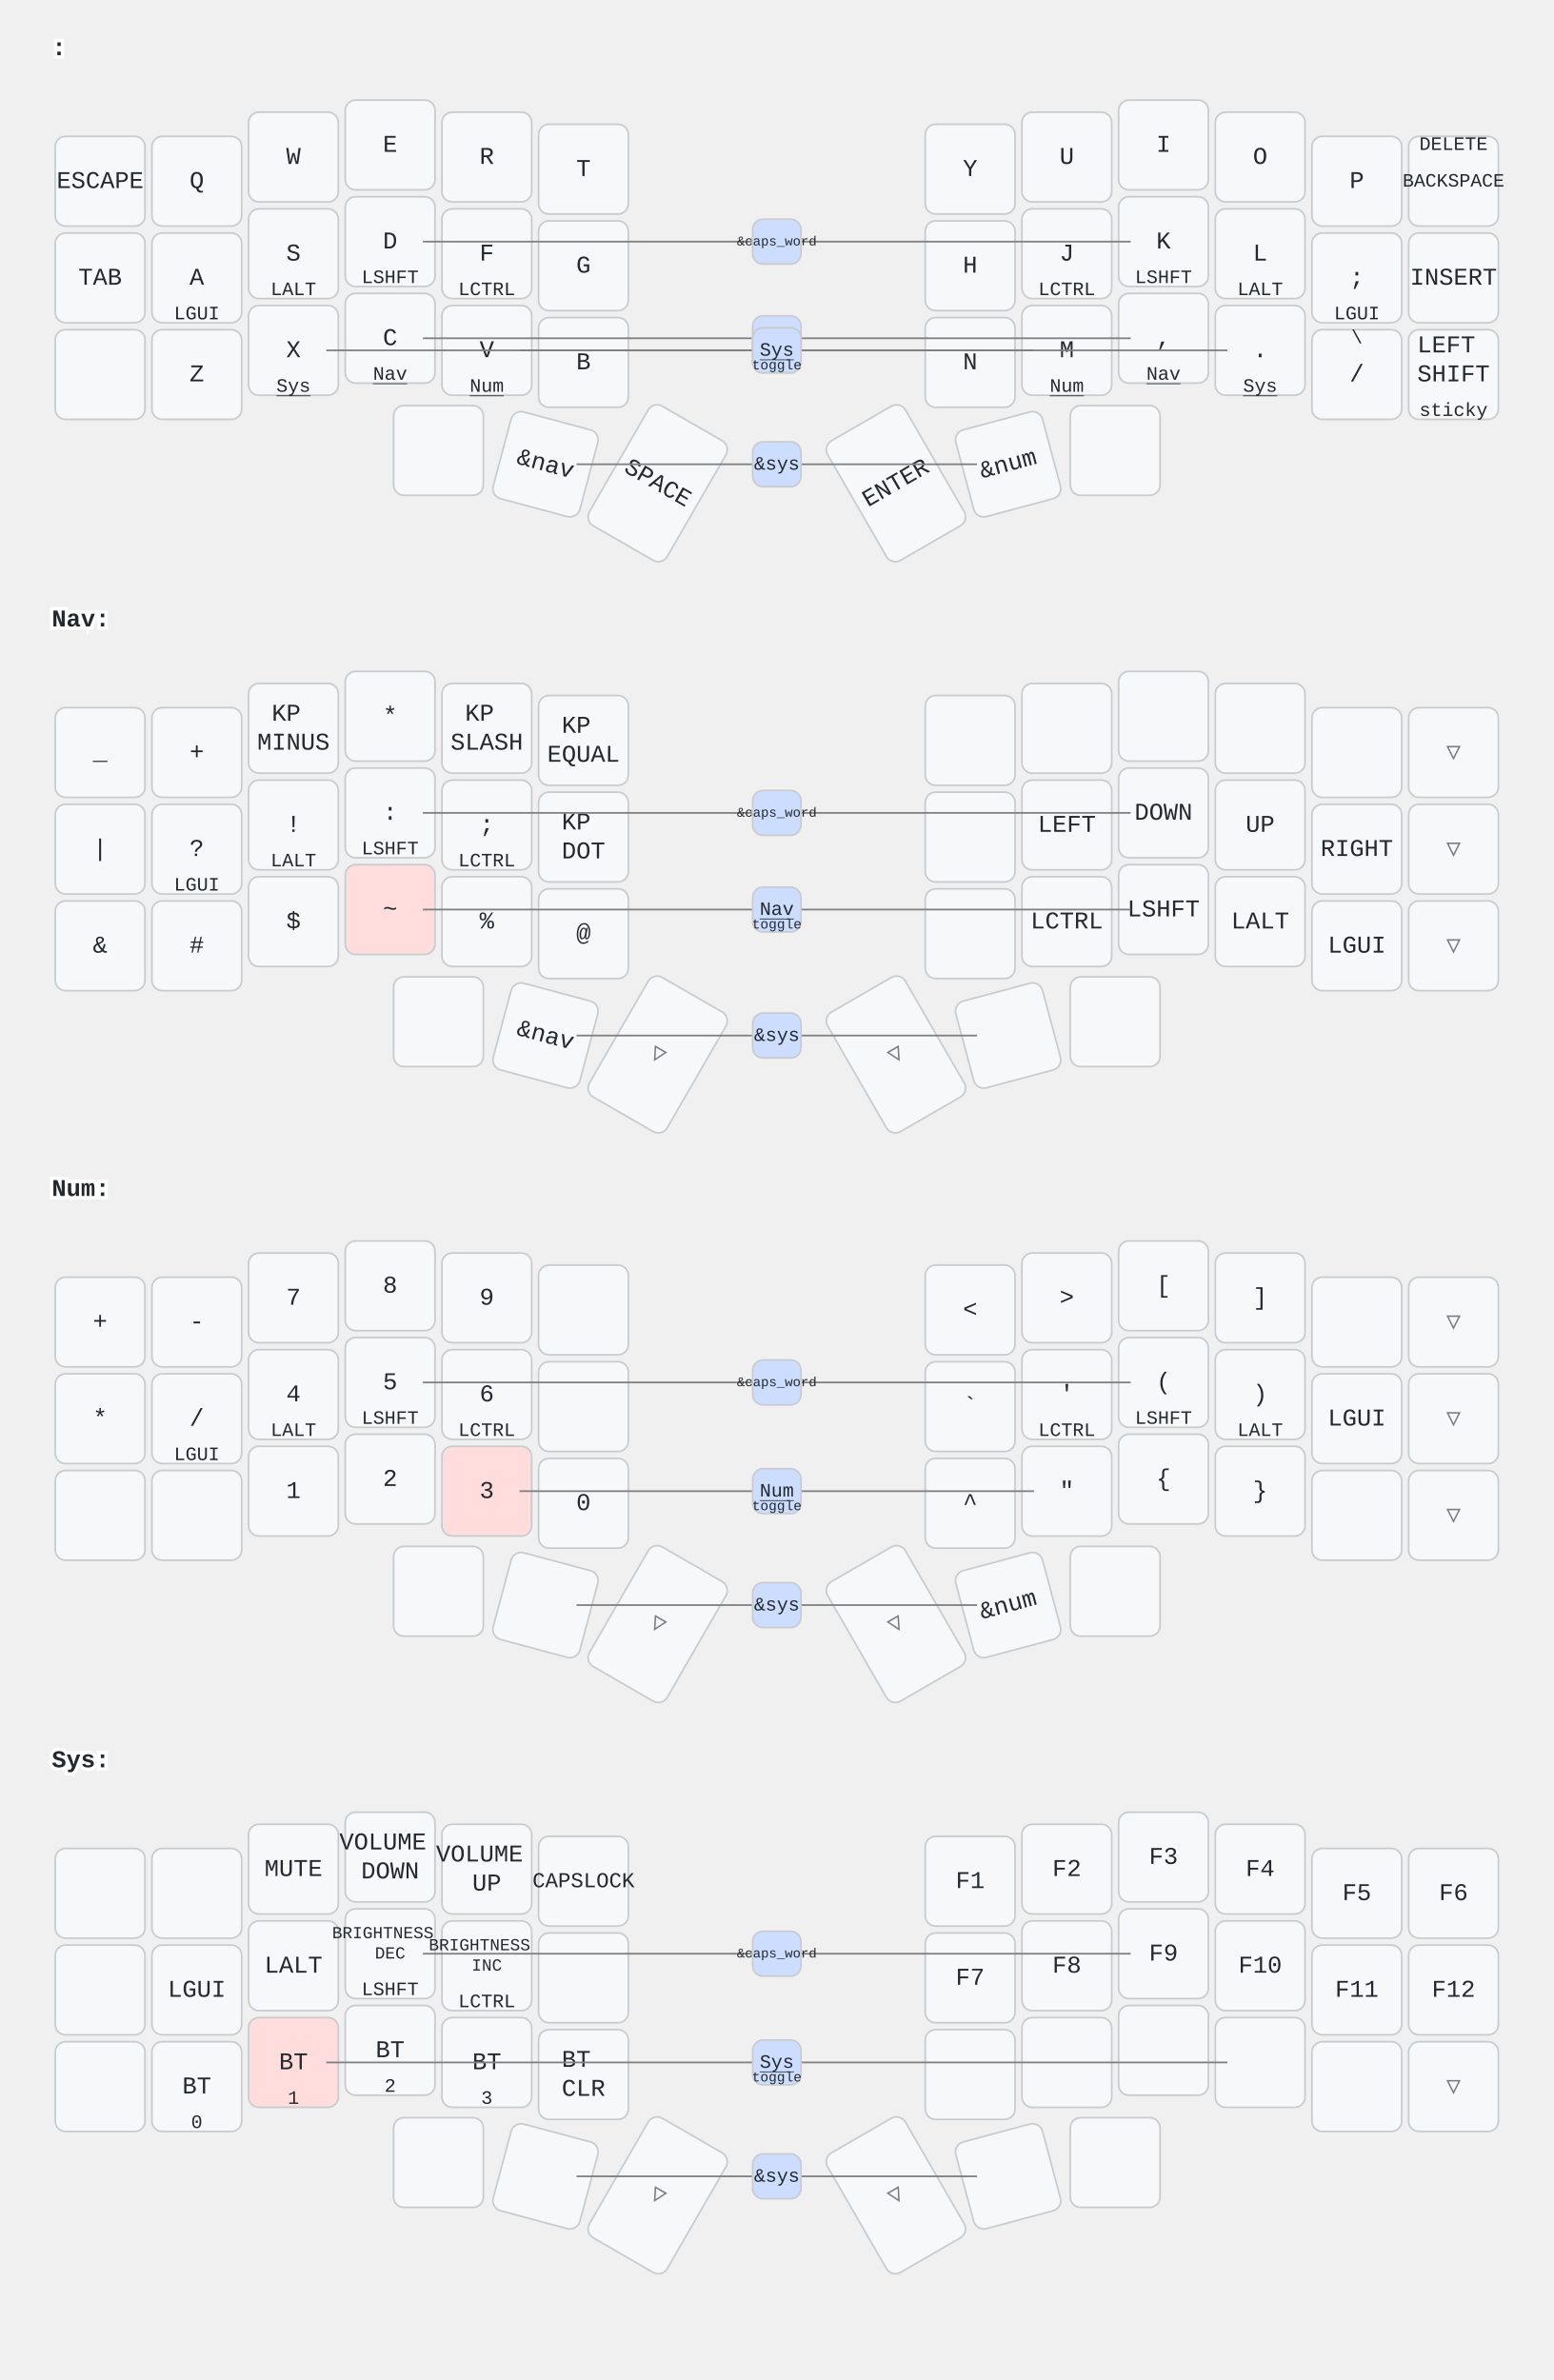
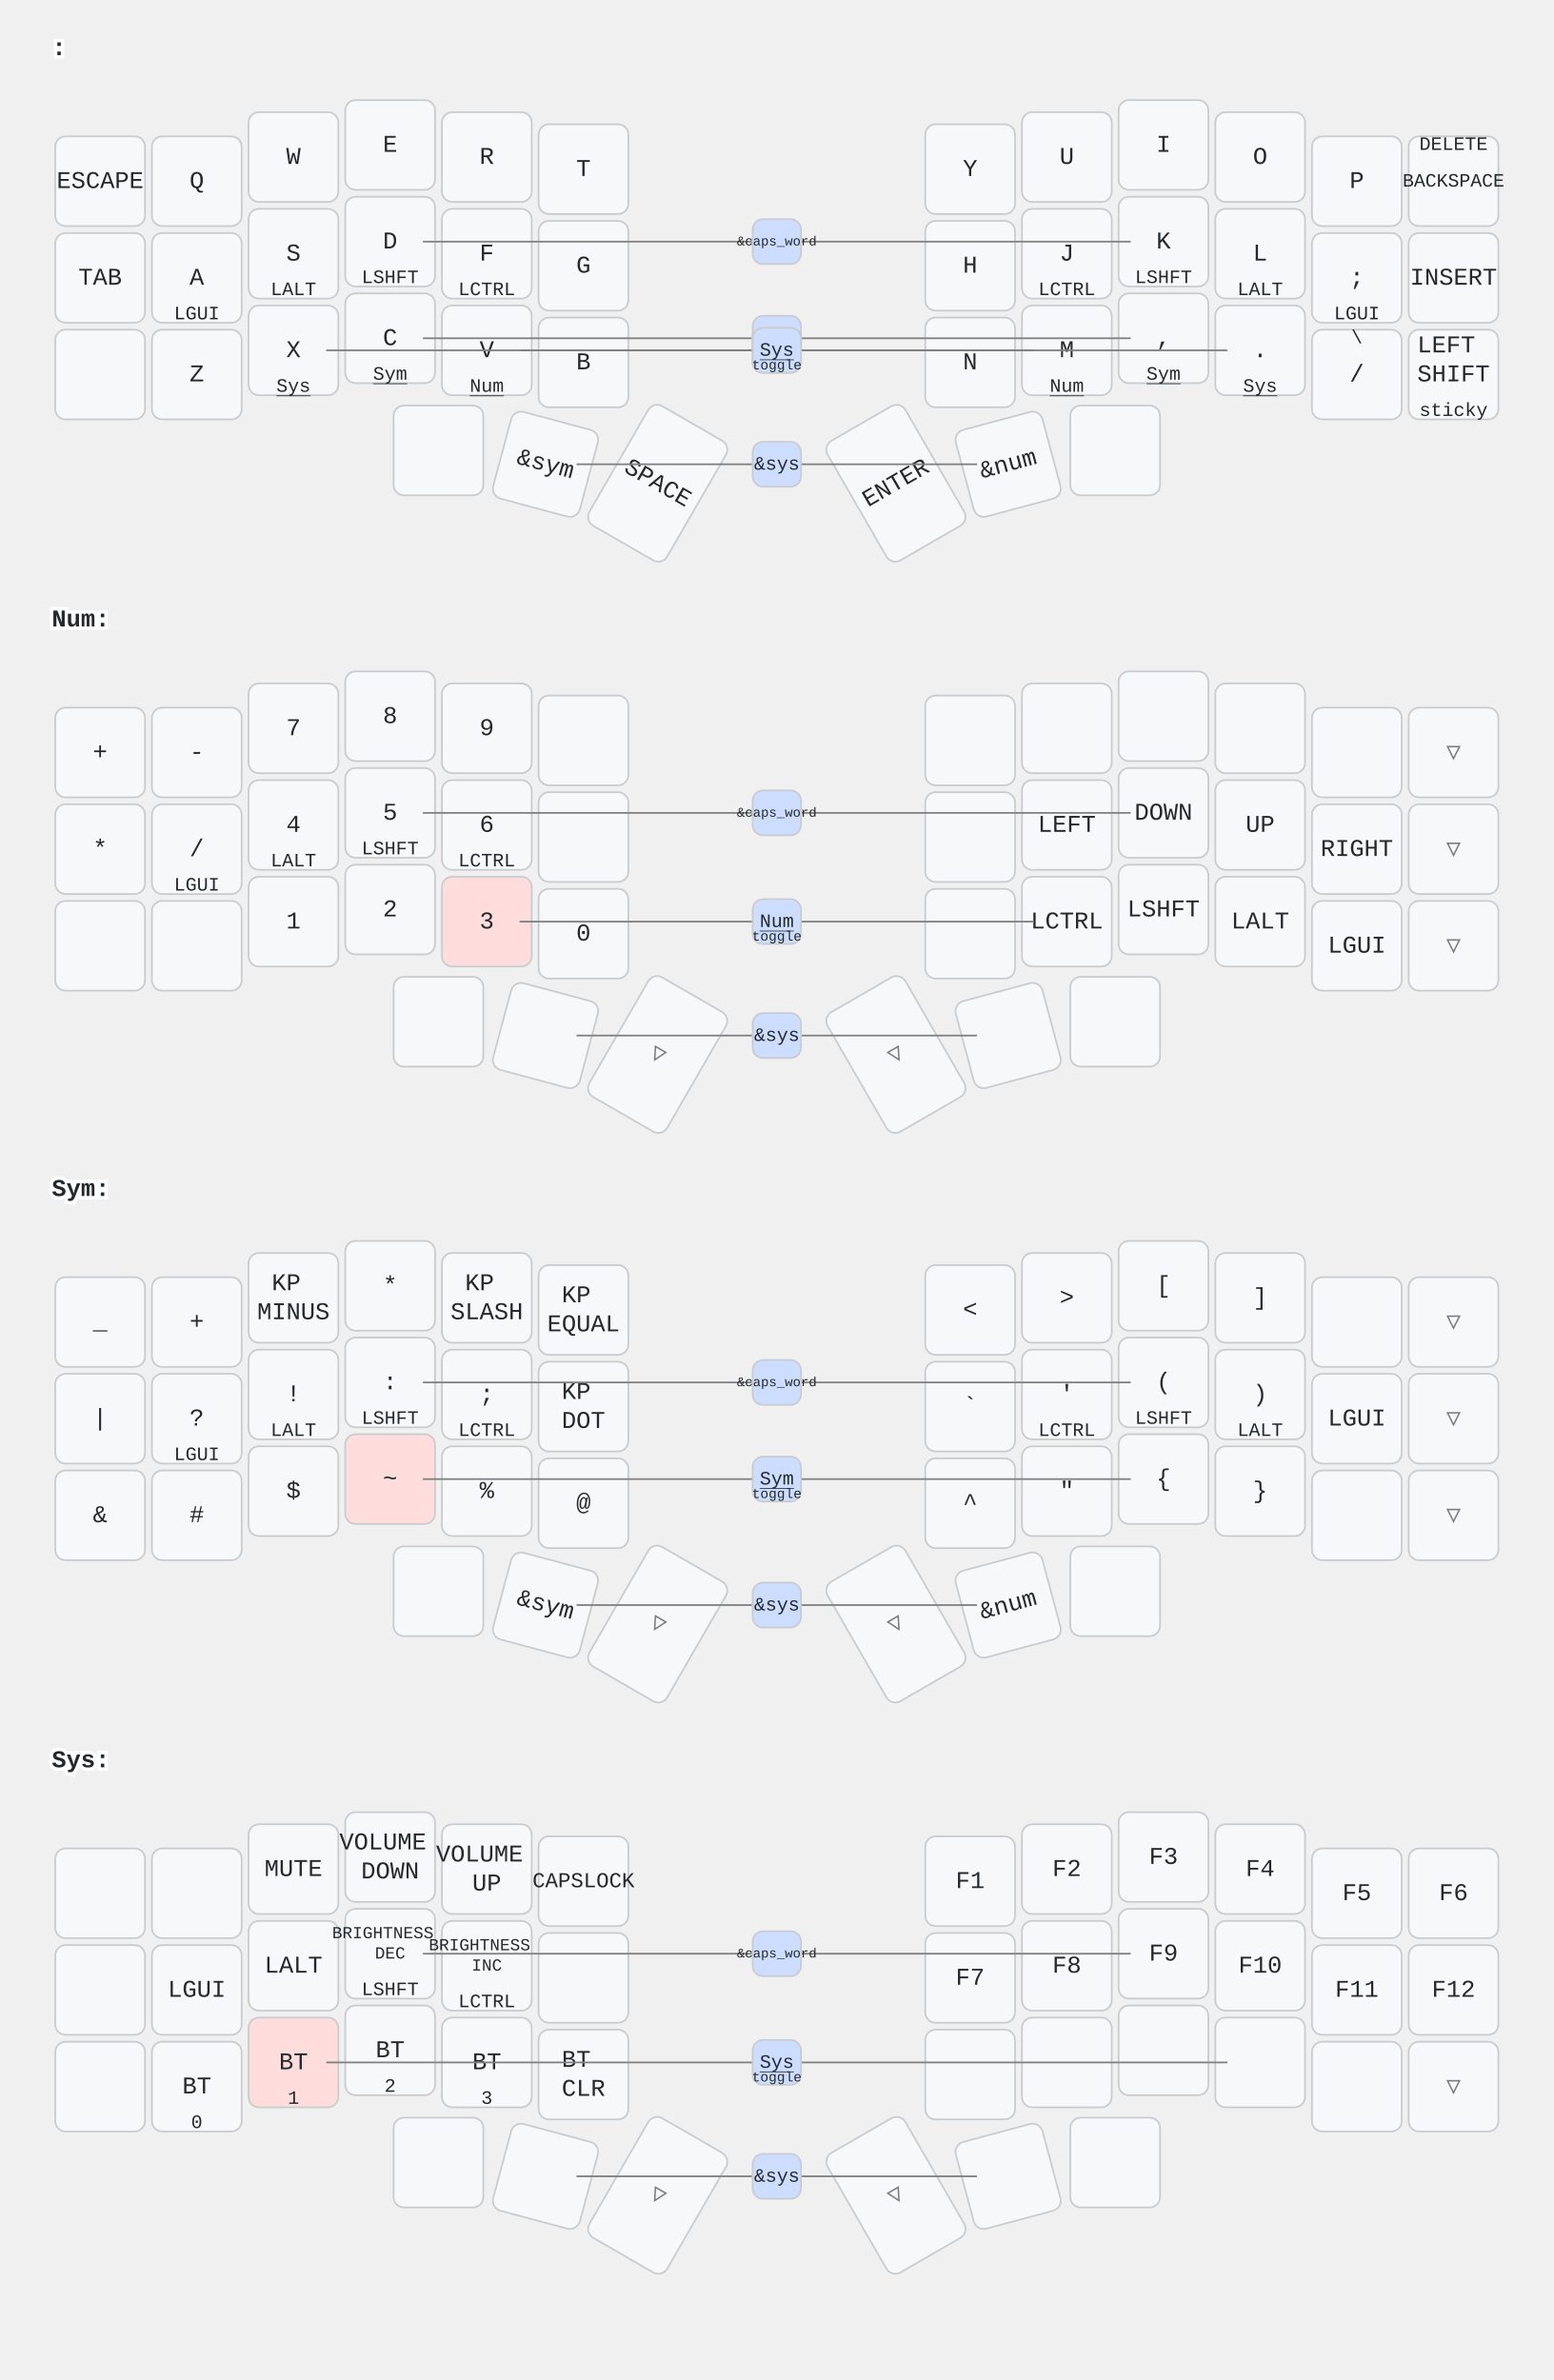
<svg xmlns="http://www.w3.org/2000/svg" width="900" height="1379" viewBox="0 0 900 1379" class="keymap">
  <style>/* inherit to force styles through use tags */
svg path {
    fill: inherit;
}

/* font and background color specifications */
svg.keymap {
    font-family: SFMono-Regular,Consolas,Liberation Mono,Menlo,monospace;
    font-size: 14px;
    font-kerning: normal;
    text-rendering: optimizeLegibility;
    fill: #24292e;
}

/* default key styling */
rect.key {
    fill: #f6f8fa;
}

rect.key, rect.combo {
    stroke: #c9cccf;
    stroke-width: 1;
}

/* default key side styling, only used is draw_key_sides is set */
rect.side {
    filter: brightness(90%);
}

/* color accent for combo boxes */
rect.combo, rect.combo-separate {
    fill: #cdf;
}

/* color accent for held keys */
rect.held, rect.combo.held {
    fill: #fdd;
}

/* color accent for ghost (optional) keys */
rect.ghost, rect.combo.ghost {
    stroke-dasharray: 4, 4;
    stroke-width: 2;
}

text {
    text-anchor: middle;
    dominant-baseline: middle;
}

/* styling for layer labels */
text.label {
    font-weight: bold;
    text-anchor: start;
    stroke: white;
    stroke-width: 4;
    paint-order: stroke;
}

/* styling for optional footer */
text.footer {
    text-anchor: end;
    dominant-baseline: auto;
    stroke: white;
    stroke-width: 4;
    paint-order: stroke;
}

/* styling for combo tap, and key hold/shifted label text */
text.combo, text.hold, text.shifted {
    font-size: 11px;
}

text.hold {
    text-anchor: middle;
    dominant-baseline: auto;
}

text.shifted {
    text-anchor: middle;
    dominant-baseline: hanging;
}

text.layer-activator {
    text-decoration: underline;
}

/* styling for hold/shifted label text in combo box */
text.combo.hold, text.combo.shifted {
    font-size: 8px;
}

/* lighter symbol for transparent keys */
text.trans {
    fill: #7b7e81;
}

/* styling for combo dendrons */
path.combo {
    stroke-width: 1;
    stroke: gray;
    fill: none;
}

/* Start Tabler Icons Cleanup */
/* cannot use height/width with glyphs */
.icon-tabler &gt; path {
    fill: inherit;
    stroke: inherit;
    stroke-width: 2;
}
/* hide tabler's default box */
.icon-tabler &gt; path[stroke="none"][fill="none"] {
    visibility: hidden;
}
/* End Tabler Icons Cleanup */
</style>
  <g transform="translate(30, 0)" class="layer- ">
    <text x="0" y="28" class="label" id="x_x"> :</text>
    <g transform="translate(0, 56)">
      <g transform="translate(28, 49)" class="key keypos-0">
        <rect rx="6" ry="6" x="-26" y="-26" width="52" height="52" class="key" />
        <text x="0" y="0" class="key tap">ESCAPE</text>
      </g>
      <g transform="translate(84, 49)" class="key keypos-1">
        <rect rx="6" ry="6" x="-26" y="-26" width="52" height="52" class="key" />
        <text x="0" y="0" class="key tap">Q</text>
      </g>
      <g transform="translate(140, 35)" class="key keypos-2">
        <rect rx="6" ry="6" x="-26" y="-26" width="52" height="52" class="key" />
        <text x="0" y="0" class="key tap">W</text>
      </g>
      <g transform="translate(196, 28)" class="key keypos-3">
        <rect rx="6" ry="6" x="-26" y="-26" width="52" height="52" class="key" />
        <text x="0" y="0" class="key tap">E</text>
      </g>
      <g transform="translate(252, 35)" class="key keypos-4">
        <rect rx="6" ry="6" x="-26" y="-26" width="52" height="52" class="key" />
        <text x="0" y="0" class="key tap">R</text>
      </g>
      <g transform="translate(308, 42)" class="key keypos-5">
        <rect rx="6" ry="6" x="-26" y="-26" width="52" height="52" class="key" />
        <text x="0" y="0" class="key tap">T</text>
      </g>
      <g transform="translate(532, 42)" class="key keypos-6">
        <rect rx="6" ry="6" x="-26" y="-26" width="52" height="52" class="key" />
        <text x="0" y="0" class="key tap">Y</text>
      </g>
      <g transform="translate(588, 35)" class="key keypos-7">
        <rect rx="6" ry="6" x="-26" y="-26" width="52" height="52" class="key" />
        <text x="0" y="0" class="key tap">U</text>
      </g>
      <g transform="translate(644, 28)" class="key keypos-8">
        <rect rx="6" ry="6" x="-26" y="-26" width="52" height="52" class="key" />
        <text x="0" y="0" class="key tap">I</text>
      </g>
      <g transform="translate(700, 35)" class="key keypos-9">
        <rect rx="6" ry="6" x="-26" y="-26" width="52" height="52" class="key" />
        <text x="0" y="0" class="key tap">O</text>
      </g>
      <g transform="translate(756, 49)" class="key keypos-10">
        <rect rx="6" ry="6" x="-26" y="-26" width="52" height="52" class="key" />
        <text x="0" y="0" class="key tap">P</text>
      </g>
      <g transform="translate(812, 49)" class="key keypos-11">
        <rect rx="6" ry="6" x="-26" y="-26" width="52" height="52" class="key" />
        <text x="0" y="0" class="key tap">
          <tspan style="font-size: 78%">BACKSPACE</tspan>
        </text>
        <text x="0" y="-24" class="key shifted">DELETE</text>
      </g>
      <g transform="translate(28, 105)" class="key keypos-12">
        <rect rx="6" ry="6" x="-26" y="-26" width="52" height="52" class="key" />
        <text x="0" y="0" class="key tap">TAB</text>
      </g>
      <g transform="translate(84, 105)" class="key keypos-13">
        <rect rx="6" ry="6" x="-26" y="-26" width="52" height="52" class="key" />
        <text x="0" y="0" class="key tap">A</text>
        <text x="0" y="24" class="key hold">LGUI</text>
      </g>
      <g transform="translate(140, 91)" class="key keypos-14">
        <rect rx="6" ry="6" x="-26" y="-26" width="52" height="52" class="key" />
        <text x="0" y="0" class="key tap">S</text>
        <text x="0" y="24" class="key hold">LALT</text>
      </g>
      <g transform="translate(196, 84)" class="key keypos-15">
        <rect rx="6" ry="6" x="-26" y="-26" width="52" height="52" class="key" />
        <text x="0" y="0" class="key tap">D</text>
        <text x="0" y="24" class="key hold">LSHFT</text>
      </g>
      <g transform="translate(252, 91)" class="key keypos-16">
        <rect rx="6" ry="6" x="-26" y="-26" width="52" height="52" class="key" />
        <text x="0" y="0" class="key tap">F</text>
        <text x="0" y="24" class="key hold">LCTRL</text>
      </g>
      <g transform="translate(308, 98)" class="key keypos-17">
        <rect rx="6" ry="6" x="-26" y="-26" width="52" height="52" class="key" />
        <text x="0" y="0" class="key tap">G</text>
      </g>
      <g transform="translate(532, 98)" class="key keypos-18">
        <rect rx="6" ry="6" x="-26" y="-26" width="52" height="52" class="key" />
        <text x="0" y="0" class="key tap">H</text>
      </g>
      <g transform="translate(588, 91)" class="key keypos-19">
        <rect rx="6" ry="6" x="-26" y="-26" width="52" height="52" class="key" />
        <text x="0" y="0" class="key tap">J</text>
        <text x="0" y="24" class="key hold">LCTRL</text>
      </g>
      <g transform="translate(644, 84)" class="key keypos-20">
        <rect rx="6" ry="6" x="-26" y="-26" width="52" height="52" class="key" />
        <text x="0" y="0" class="key tap">K</text>
        <text x="0" y="24" class="key hold">LSHFT</text>
      </g>
      <g transform="translate(700, 91)" class="key keypos-21">
        <rect rx="6" ry="6" x="-26" y="-26" width="52" height="52" class="key" />
        <text x="0" y="0" class="key tap">L</text>
        <text x="0" y="24" class="key hold">LALT</text>
      </g>
      <g transform="translate(756, 105)" class="key keypos-22">
        <rect rx="6" ry="6" x="-26" y="-26" width="52" height="52" class="key" />
        <text x="0" y="0" class="key tap">;</text>
        <text x="0" y="24" class="key hold">LGUI</text>
      </g>
      <g transform="translate(812, 105)" class="key keypos-23">
        <rect rx="6" ry="6" x="-26" y="-26" width="52" height="52" class="key" />
        <text x="0" y="0" class="key tap">INSERT</text>
      </g>
      <g transform="translate(28, 161)" class="key keypos-24">
        <rect rx="6" ry="6" x="-26" y="-26" width="52" height="52" class="key" />
      </g>
      <g transform="translate(84, 161)" class="key keypos-25">
        <rect rx="6" ry="6" x="-26" y="-26" width="52" height="52" class="key" />
        <text x="0" y="0" class="key tap">Z</text>
      </g>
      <g transform="translate(140, 147)" class="key keypos-26">
        <rect rx="6" ry="6" x="-26" y="-26" width="52" height="52" class="key" />
        <text x="0" y="0" class="key tap">X</text>
        <a href="#Sys">
          <text x="0" y="24" class="key hold layer-activator">Sys</text>
        </a>
      </g>
      <g transform="translate(196, 140)" class="key keypos-27">
        <rect rx="6" ry="6" x="-26" y="-26" width="52" height="52" class="key" />
        <text x="0" y="0" class="key tap">C</text>
-         <a href="#Nav">
-           <text x="0" y="24" class="key hold layer-activator">Nav</text>
+         <a href="#Sym">
+           <text x="0" y="24" class="key hold layer-activator">Sym</text>
        </a>
      </g>
      <g transform="translate(252, 147)" class="key keypos-28">
        <rect rx="6" ry="6" x="-26" y="-26" width="52" height="52" class="key" />
        <text x="0" y="0" class="key tap">V</text>
        <a href="#Num">
          <text x="0" y="24" class="key hold layer-activator">Num</text>
        </a>
      </g>
      <g transform="translate(308, 154)" class="key keypos-29">
        <rect rx="6" ry="6" x="-26" y="-26" width="52" height="52" class="key" />
        <text x="0" y="0" class="key tap">B</text>
      </g>
      <g transform="translate(532, 154)" class="key keypos-30">
        <rect rx="6" ry="6" x="-26" y="-26" width="52" height="52" class="key" />
        <text x="0" y="0" class="key tap">N</text>
      </g>
      <g transform="translate(588, 147)" class="key keypos-31">
        <rect rx="6" ry="6" x="-26" y="-26" width="52" height="52" class="key" />
        <text x="0" y="0" class="key tap">M</text>
        <a href="#Num">
          <text x="0" y="24" class="key hold layer-activator">Num</text>
        </a>
      </g>
      <g transform="translate(644, 140)" class="key keypos-32">
        <rect rx="6" ry="6" x="-26" y="-26" width="52" height="52" class="key" />
        <text x="0" y="0" class="key tap">,</text>
-         <a href="#Nav">
-           <text x="0" y="24" class="key hold layer-activator">Nav</text>
+         <a href="#Sym">
+           <text x="0" y="24" class="key hold layer-activator">Sym</text>
        </a>
      </g>
      <g transform="translate(700, 147)" class="key keypos-33">
        <rect rx="6" ry="6" x="-26" y="-26" width="52" height="52" class="key" />
        <text x="0" y="0" class="key tap">.</text>
        <a href="#Sys">
          <text x="0" y="24" class="key hold layer-activator">Sys</text>
        </a>
      </g>
      <g transform="translate(756, 161)" class="key keypos-34">
        <rect rx="6" ry="6" x="-26" y="-26" width="52" height="52" class="key" />
        <text x="0" y="0" class="key tap">/</text>
        <text x="0" y="-24" class="key shifted">\</text>
      </g>
      <g transform="translate(812, 161)" class="key keypos-35">
        <rect rx="6" ry="6" x="-26" y="-26" width="52" height="52" class="key" />
        <text x="0" y="0" class="key tap">
          <tspan x="0" dy="-1.2em">LEFT</tspan>
          <tspan x="0" dy="1.2em">SHIFT</tspan>
        </text>
        <text x="0" y="24" class="key hold">sticky</text>
      </g>
      <g transform="translate(224, 205)" class="key keypos-36">
        <rect rx="6" ry="6" x="-26" y="-26" width="52" height="52" class="key" />
      </g>
      <g transform="translate(286, 213) rotate(15.0)" class="key keypos-37">
        <rect rx="6" ry="6" x="-26" y="-26" width="52" height="52" class="key" />
-         <text x="0" y="0" class="key tap">&amp;nav</text>
+         <text x="0" y="0" class="key tap">&amp;sym</text>
      </g>
      <g transform="translate(351, 224) rotate(30.0)" class="key keypos-38">
        <rect rx="6" ry="6" x="-26" y="-40" width="52" height="80" class="key" />
        <text x="0" y="0" class="key tap">SPACE</text>
      </g>
      <g transform="translate(489, 224) rotate(-30.0)" class="key keypos-39">
        <rect rx="6" ry="6" x="-26" y="-40" width="52" height="80" class="key" />
        <text x="0" y="0" class="key tap">ENTER</text>
      </g>
      <g transform="translate(554, 213) rotate(-15.0)" class="key keypos-40">
        <rect rx="6" ry="6" x="-26" y="-26" width="52" height="52" class="key" />
        <text x="0" y="0" class="key tap">&amp;num</text>
      </g>
      <g transform="translate(616, 205)" class="key keypos-41">
        <rect rx="6" ry="6" x="-26" y="-26" width="52" height="52" class="key" />
      </g>
      <g class="combo combopos-0">
        <path d="M420,213 l-116,0" class="combo" />
        <path d="M420,213 l116,0" class="combo" />
        <rect rx="6" ry="6" x="406" y="200" width="28" height="26" class="combo" />
        <text x="420" y="213" class="combo tap">&amp;sys</text>
      </g>
      <g class="combo combopos-1">
        <path d="M420,84 l-205,0" class="combo" />
        <path d="M420,84 l205,0" class="combo" />
        <rect rx="6" ry="6" x="406" y="71" width="28" height="26" class="combo" />
        <text x="420" y="84" class="combo tap">
          <tspan style="font-size: 70%">&amp;caps_word</tspan>
        </text>
      </g>
      <g class="combo combopos-2">
        <path d="M420,140 l-205,0" class="combo" />
        <path d="M420,140 l205,0" class="combo" />
        <rect rx="6" ry="6" x="406" y="127" width="28" height="26" class="combo" />
-         <a href="#Nav">
-           <text x="420" y="140" class="combo tap layer-activator">Nav</text>
+         <a href="#Sym">
+           <text x="420" y="140" class="combo tap layer-activator">Sym</text>
        </a>
        <text x="420" y="151" class="combo hold">toggle</text>
      </g>
      <g class="combo combopos-3">
        <path d="M420,147 l-149,0" class="combo" />
        <path d="M420,147 l149,0" class="combo" />
        <rect rx="6" ry="6" x="406" y="134" width="28" height="26" class="combo" />
        <a href="#Num">
          <text x="420" y="147" class="combo tap layer-activator">Num</text>
        </a>
        <text x="420" y="158" class="combo hold">toggle</text>
      </g>
      <g class="combo combopos-4">
        <path d="M420,147 l-261,0" class="combo" />
        <path d="M420,147 l261,0" class="combo" />
        <rect rx="6" ry="6" x="406" y="134" width="28" height="26" class="combo" />
        <a href="#Sys">
          <text x="420" y="147" class="combo tap layer-activator">Sys</text>
        </a>
        <text x="420" y="158" class="combo hold">toggle</text>
      </g>
    </g>
  </g>
-   <g transform="translate(30, 331)" class="layer-Nav">
-     <text x="0" y="28" class="label" id="Nav">Nav:</text>
+   <g transform="translate(30, 331)" class="layer-Num">
+     <text x="0" y="28" class="label" id="Num">Num:</text>
    <g transform="translate(0, 56)">
      <g transform="translate(28, 49)" class="key keypos-0">
        <rect rx="6" ry="6" x="-26" y="-26" width="52" height="52" class="key" />
-         <text x="0" y="0" class="key tap">_</text>
+         <text x="0" y="0" class="key tap">+</text>
      </g>
      <g transform="translate(84, 49)" class="key keypos-1">
        <rect rx="6" ry="6" x="-26" y="-26" width="52" height="52" class="key" />
-         <text x="0" y="0" class="key tap">+</text>
+         <text x="0" y="0" class="key tap">-</text>
      </g>
      <g transform="translate(140, 35)" class="key keypos-2">
        <rect rx="6" ry="6" x="-26" y="-26" width="52" height="52" class="key" />
-         <text x="0" y="0" class="key tap">
-           <tspan x="0" dy="-0.6em">KP</tspan>
-           <tspan x="0" dy="1.2em">MINUS</tspan>
-         </text>
+         <text x="0" y="0" class="key tap">7</text>
      </g>
      <g transform="translate(196, 28)" class="key keypos-3">
        <rect rx="6" ry="6" x="-26" y="-26" width="52" height="52" class="key" />
-         <text x="0" y="0" class="key tap">*</text>
+         <text x="0" y="0" class="key tap">8</text>
      </g>
      <g transform="translate(252, 35)" class="key keypos-4">
        <rect rx="6" ry="6" x="-26" y="-26" width="52" height="52" class="key" />
-         <text x="0" y="0" class="key tap">
-           <tspan x="0" dy="-0.6em">KP</tspan>
-           <tspan x="0" dy="1.2em">SLASH</tspan>
-         </text>
+         <text x="0" y="0" class="key tap">9</text>
      </g>
      <g transform="translate(308, 42)" class="key keypos-5">
        <rect rx="6" ry="6" x="-26" y="-26" width="52" height="52" class="key" />
-         <text x="0" y="0" class="key tap">
-           <tspan x="0" dy="-0.6em">KP</tspan>
-           <tspan x="0" dy="1.2em">EQUAL</tspan>
-         </text>
      </g>
      <g transform="translate(532, 42)" class="key keypos-6">
        <rect rx="6" ry="6" x="-26" y="-26" width="52" height="52" class="key" />
      </g>
      <g transform="translate(588, 35)" class="key keypos-7">
        <rect rx="6" ry="6" x="-26" y="-26" width="52" height="52" class="key" />
      </g>
      <g transform="translate(644, 28)" class="key keypos-8">
        <rect rx="6" ry="6" x="-26" y="-26" width="52" height="52" class="key" />
      </g>
      <g transform="translate(700, 35)" class="key keypos-9">
        <rect rx="6" ry="6" x="-26" y="-26" width="52" height="52" class="key" />
      </g>
      <g transform="translate(756, 49)" class="key keypos-10">
        <rect rx="6" ry="6" x="-26" y="-26" width="52" height="52" class="key" />
      </g>
      <g transform="translate(812, 49)" class="key trans keypos-11">
        <rect rx="6" ry="6" x="-26" y="-26" width="52" height="52" class="key trans" />
        <text x="0" y="0" class="key trans tap">▽</text>
      </g>
      <g transform="translate(28, 105)" class="key keypos-12">
        <rect rx="6" ry="6" x="-26" y="-26" width="52" height="52" class="key" />
-         <text x="0" y="0" class="key tap">|</text>
+         <text x="0" y="0" class="key tap">*</text>
      </g>
      <g transform="translate(84, 105)" class="key keypos-13">
        <rect rx="6" ry="6" x="-26" y="-26" width="52" height="52" class="key" />
-         <text x="0" y="0" class="key tap">?</text>
+         <text x="0" y="0" class="key tap">/</text>
        <text x="0" y="24" class="key hold">LGUI</text>
      </g>
      <g transform="translate(140, 91)" class="key keypos-14">
        <rect rx="6" ry="6" x="-26" y="-26" width="52" height="52" class="key" />
-         <text x="0" y="0" class="key tap">!</text>
+         <text x="0" y="0" class="key tap">4</text>
        <text x="0" y="24" class="key hold">LALT</text>
      </g>
      <g transform="translate(196, 84)" class="key keypos-15">
        <rect rx="6" ry="6" x="-26" y="-26" width="52" height="52" class="key" />
-         <text x="0" y="0" class="key tap">:</text>
+         <text x="0" y="0" class="key tap">5</text>
        <text x="0" y="24" class="key hold">LSHFT</text>
      </g>
      <g transform="translate(252, 91)" class="key keypos-16">
        <rect rx="6" ry="6" x="-26" y="-26" width="52" height="52" class="key" />
-         <text x="0" y="0" class="key tap">;</text>
+         <text x="0" y="0" class="key tap">6</text>
        <text x="0" y="24" class="key hold">LCTRL</text>
      </g>
      <g transform="translate(308, 98)" class="key keypos-17">
        <rect rx="6" ry="6" x="-26" y="-26" width="52" height="52" class="key" />
-         <text x="0" y="0" class="key tap">
-           <tspan x="0" dy="-0.6em">KP</tspan>
-           <tspan x="0" dy="1.2em">DOT</tspan>
-         </text>
      </g>
      <g transform="translate(532, 98)" class="key keypos-18">
        <rect rx="6" ry="6" x="-26" y="-26" width="52" height="52" class="key" />
      </g>
      <g transform="translate(588, 91)" class="key keypos-19">
        <rect rx="6" ry="6" x="-26" y="-26" width="52" height="52" class="key" />
        <text x="0" y="0" class="key tap">LEFT</text>
      </g>
      <g transform="translate(644, 84)" class="key keypos-20">
        <rect rx="6" ry="6" x="-26" y="-26" width="52" height="52" class="key" />
        <text x="0" y="0" class="key tap">DOWN</text>
      </g>
      <g transform="translate(700, 91)" class="key keypos-21">
        <rect rx="6" ry="6" x="-26" y="-26" width="52" height="52" class="key" />
        <text x="0" y="0" class="key tap">UP</text>
      </g>
      <g transform="translate(756, 105)" class="key keypos-22">
        <rect rx="6" ry="6" x="-26" y="-26" width="52" height="52" class="key" />
        <text x="0" y="0" class="key tap">RIGHT</text>
      </g>
      <g transform="translate(812, 105)" class="key trans keypos-23">
        <rect rx="6" ry="6" x="-26" y="-26" width="52" height="52" class="key trans" />
        <text x="0" y="0" class="key trans tap">▽</text>
      </g>
      <g transform="translate(28, 161)" class="key keypos-24">
        <rect rx="6" ry="6" x="-26" y="-26" width="52" height="52" class="key" />
-         <text x="0" y="0" class="key tap">&amp;</text>
      </g>
      <g transform="translate(84, 161)" class="key keypos-25">
        <rect rx="6" ry="6" x="-26" y="-26" width="52" height="52" class="key" />
-         <text x="0" y="0" class="key tap">#</text>
      </g>
      <g transform="translate(140, 147)" class="key keypos-26">
        <rect rx="6" ry="6" x="-26" y="-26" width="52" height="52" class="key" />
-         <text x="0" y="0" class="key tap">$</text>
-       </g>
-       <g transform="translate(196, 140)" class="key held keypos-27">
+         <text x="0" y="0" class="key tap">1</text>
+       </g>
+       <g transform="translate(196, 140)" class="key keypos-27">
+         <rect rx="6" ry="6" x="-26" y="-26" width="52" height="52" class="key" />
+         <text x="0" y="0" class="key tap">2</text>
+       </g>
+       <g transform="translate(252, 147)" class="key held keypos-28">
        <rect rx="6" ry="6" x="-26" y="-26" width="52" height="52" class="key held" />
-         <text x="0" y="0" class="key held tap">~</text>
-       </g>
-       <g transform="translate(252, 147)" class="key keypos-28">
-         <rect rx="6" ry="6" x="-26" y="-26" width="52" height="52" class="key" />
-         <text x="0" y="0" class="key tap">%</text>
+         <text x="0" y="0" class="key held tap">3</text>
      </g>
      <g transform="translate(308, 154)" class="key keypos-29">
        <rect rx="6" ry="6" x="-26" y="-26" width="52" height="52" class="key" />
-         <text x="0" y="0" class="key tap">@</text>
+         <text x="0" y="0" class="key tap">0</text>
      </g>
      <g transform="translate(532, 154)" class="key keypos-30">
        <rect rx="6" ry="6" x="-26" y="-26" width="52" height="52" class="key" />
      </g>
      <g transform="translate(588, 147)" class="key keypos-31">
        <rect rx="6" ry="6" x="-26" y="-26" width="52" height="52" class="key" />
        <text x="0" y="0" class="key tap">LCTRL</text>
      </g>
      <g transform="translate(644, 140)" class="key keypos-32">
        <rect rx="6" ry="6" x="-26" y="-26" width="52" height="52" class="key" />
        <text x="0" y="0" class="key tap">LSHFT</text>
      </g>
      <g transform="translate(700, 147)" class="key keypos-33">
        <rect rx="6" ry="6" x="-26" y="-26" width="52" height="52" class="key" />
        <text x="0" y="0" class="key tap">LALT</text>
      </g>
      <g transform="translate(756, 161)" class="key keypos-34">
        <rect rx="6" ry="6" x="-26" y="-26" width="52" height="52" class="key" />
        <text x="0" y="0" class="key tap">LGUI</text>
      </g>
      <g transform="translate(812, 161)" class="key trans keypos-35">
        <rect rx="6" ry="6" x="-26" y="-26" width="52" height="52" class="key trans" />
        <text x="0" y="0" class="key trans tap">▽</text>
      </g>
      <g transform="translate(224, 205)" class="key keypos-36">
        <rect rx="6" ry="6" x="-26" y="-26" width="52" height="52" class="key" />
      </g>
      <g transform="translate(286, 213) rotate(15.0)" class="key keypos-37">
        <rect rx="6" ry="6" x="-26" y="-26" width="52" height="52" class="key" />
-         <text x="0" y="0" class="key tap">&amp;nav</text>
      </g>
      <g transform="translate(351, 224) rotate(30.0)" class="key trans keypos-38">
        <rect rx="6" ry="6" x="-26" y="-40" width="52" height="80" class="key trans" />
        <text x="0" y="0" class="key trans tap">▽</text>
      </g>
      <g transform="translate(489, 224) rotate(-30.0)" class="key trans keypos-39">
        <rect rx="6" ry="6" x="-26" y="-40" width="52" height="80" class="key trans" />
        <text x="0" y="0" class="key trans tap">▽</text>
      </g>
      <g transform="translate(554, 213) rotate(-15.0)" class="key keypos-40">
        <rect rx="6" ry="6" x="-26" y="-26" width="52" height="52" class="key" />
      </g>
      <g transform="translate(616, 205)" class="key keypos-41">
        <rect rx="6" ry="6" x="-26" y="-26" width="52" height="52" class="key" />
      </g>
      <g class="combo combopos-0">
        <path d="M420,213 l-116,0" class="combo" />
        <path d="M420,213 l116,0" class="combo" />
        <rect rx="6" ry="6" x="406" y="200" width="28" height="26" class="combo" />
        <text x="420" y="213" class="combo tap">&amp;sys</text>
      </g>
      <g class="combo combopos-1">
        <path d="M420,84 l-205,0" class="combo" />
        <path d="M420,84 l205,0" class="combo" />
        <rect rx="6" ry="6" x="406" y="71" width="28" height="26" class="combo" />
        <text x="420" y="84" class="combo tap">
          <tspan style="font-size: 70%">&amp;caps_word</tspan>
        </text>
      </g>
      <g class="combo combopos-2">
-         <path d="M420,140 l-205,0" class="combo" />
-         <path d="M420,140 l205,0" class="combo" />
-         <rect rx="6" ry="6" x="406" y="127" width="28" height="26" class="combo" />
-         <a href="#Nav">
-           <text x="420" y="140" class="combo tap layer-activator">Nav</text>
-         </a>
-         <text x="420" y="151" class="combo hold">toggle</text>
+         <path d="M420,147 l-149,0" class="combo" />
+         <path d="M420,147 l149,0" class="combo" />
+         <rect rx="6" ry="6" x="406" y="134" width="28" height="26" class="combo" />
+         <a href="#Num">
+           <text x="420" y="147" class="combo tap layer-activator">Num</text>
+         </a>
+         <text x="420" y="158" class="combo hold">toggle</text>
      </g>
    </g>
  </g>
-   <g transform="translate(30, 661)" class="layer-Num">
-     <text x="0" y="28" class="label" id="Num">Num:</text>
+   <g transform="translate(30, 661)" class="layer-Sym">
+     <text x="0" y="28" class="label" id="Sym">Sym:</text>
    <g transform="translate(0, 56)">
      <g transform="translate(28, 49)" class="key keypos-0">
        <rect rx="6" ry="6" x="-26" y="-26" width="52" height="52" class="key" />
+         <text x="0" y="0" class="key tap">_</text>
+       </g>
+       <g transform="translate(84, 49)" class="key keypos-1">
+         <rect rx="6" ry="6" x="-26" y="-26" width="52" height="52" class="key" />
        <text x="0" y="0" class="key tap">+</text>
      </g>
-       <g transform="translate(84, 49)" class="key keypos-1">
-         <rect rx="6" ry="6" x="-26" y="-26" width="52" height="52" class="key" />
-         <text x="0" y="0" class="key tap">-</text>
-       </g>
      <g transform="translate(140, 35)" class="key keypos-2">
        <rect rx="6" ry="6" x="-26" y="-26" width="52" height="52" class="key" />
-         <text x="0" y="0" class="key tap">7</text>
+         <text x="0" y="0" class="key tap">
+           <tspan x="0" dy="-0.6em">KP</tspan>
+           <tspan x="0" dy="1.2em">MINUS</tspan>
+         </text>
      </g>
      <g transform="translate(196, 28)" class="key keypos-3">
        <rect rx="6" ry="6" x="-26" y="-26" width="52" height="52" class="key" />
-         <text x="0" y="0" class="key tap">8</text>
+         <text x="0" y="0" class="key tap">*</text>
      </g>
      <g transform="translate(252, 35)" class="key keypos-4">
        <rect rx="6" ry="6" x="-26" y="-26" width="52" height="52" class="key" />
-         <text x="0" y="0" class="key tap">9</text>
+         <text x="0" y="0" class="key tap">
+           <tspan x="0" dy="-0.6em">KP</tspan>
+           <tspan x="0" dy="1.2em">SLASH</tspan>
+         </text>
      </g>
      <g transform="translate(308, 42)" class="key keypos-5">
        <rect rx="6" ry="6" x="-26" y="-26" width="52" height="52" class="key" />
+         <text x="0" y="0" class="key tap">
+           <tspan x="0" dy="-0.6em">KP</tspan>
+           <tspan x="0" dy="1.2em">EQUAL</tspan>
+         </text>
      </g>
      <g transform="translate(532, 42)" class="key keypos-6">
        <rect rx="6" ry="6" x="-26" y="-26" width="52" height="52" class="key" />
        <text x="0" y="0" class="key tap">&lt;</text>
      </g>
      <g transform="translate(588, 35)" class="key keypos-7">
        <rect rx="6" ry="6" x="-26" y="-26" width="52" height="52" class="key" />
        <text x="0" y="0" class="key tap">&gt;</text>
      </g>
      <g transform="translate(644, 28)" class="key keypos-8">
        <rect rx="6" ry="6" x="-26" y="-26" width="52" height="52" class="key" />
        <text x="0" y="0" class="key tap">[</text>
      </g>
      <g transform="translate(700, 35)" class="key keypos-9">
        <rect rx="6" ry="6" x="-26" y="-26" width="52" height="52" class="key" />
        <text x="0" y="0" class="key tap">]</text>
      </g>
      <g transform="translate(756, 49)" class="key keypos-10">
        <rect rx="6" ry="6" x="-26" y="-26" width="52" height="52" class="key" />
      </g>
      <g transform="translate(812, 49)" class="key trans keypos-11">
        <rect rx="6" ry="6" x="-26" y="-26" width="52" height="52" class="key trans" />
        <text x="0" y="0" class="key trans tap">▽</text>
      </g>
      <g transform="translate(28, 105)" class="key keypos-12">
        <rect rx="6" ry="6" x="-26" y="-26" width="52" height="52" class="key" />
-         <text x="0" y="0" class="key tap">*</text>
+         <text x="0" y="0" class="key tap">|</text>
      </g>
      <g transform="translate(84, 105)" class="key keypos-13">
        <rect rx="6" ry="6" x="-26" y="-26" width="52" height="52" class="key" />
-         <text x="0" y="0" class="key tap">/</text>
+         <text x="0" y="0" class="key tap">?</text>
        <text x="0" y="24" class="key hold">LGUI</text>
      </g>
      <g transform="translate(140, 91)" class="key keypos-14">
        <rect rx="6" ry="6" x="-26" y="-26" width="52" height="52" class="key" />
-         <text x="0" y="0" class="key tap">4</text>
+         <text x="0" y="0" class="key tap">!</text>
        <text x="0" y="24" class="key hold">LALT</text>
      </g>
      <g transform="translate(196, 84)" class="key keypos-15">
        <rect rx="6" ry="6" x="-26" y="-26" width="52" height="52" class="key" />
-         <text x="0" y="0" class="key tap">5</text>
+         <text x="0" y="0" class="key tap">:</text>
        <text x="0" y="24" class="key hold">LSHFT</text>
      </g>
      <g transform="translate(252, 91)" class="key keypos-16">
        <rect rx="6" ry="6" x="-26" y="-26" width="52" height="52" class="key" />
-         <text x="0" y="0" class="key tap">6</text>
+         <text x="0" y="0" class="key tap">;</text>
        <text x="0" y="24" class="key hold">LCTRL</text>
      </g>
      <g transform="translate(308, 98)" class="key keypos-17">
        <rect rx="6" ry="6" x="-26" y="-26" width="52" height="52" class="key" />
+         <text x="0" y="0" class="key tap">
+           <tspan x="0" dy="-0.6em">KP</tspan>
+           <tspan x="0" dy="1.2em">DOT</tspan>
+         </text>
      </g>
      <g transform="translate(532, 98)" class="key keypos-18">
        <rect rx="6" ry="6" x="-26" y="-26" width="52" height="52" class="key" />
        <text x="0" y="0" class="key tap">`</text>
      </g>
      <g transform="translate(588, 91)" class="key keypos-19">
        <rect rx="6" ry="6" x="-26" y="-26" width="52" height="52" class="key" />
        <text x="0" y="0" class="key tap">'</text>
        <text x="0" y="24" class="key hold">LCTRL</text>
      </g>
      <g transform="translate(644, 84)" class="key keypos-20">
        <rect rx="6" ry="6" x="-26" y="-26" width="52" height="52" class="key" />
        <text x="0" y="0" class="key tap">(</text>
        <text x="0" y="24" class="key hold">LSHFT</text>
      </g>
      <g transform="translate(700, 91)" class="key keypos-21">
        <rect rx="6" ry="6" x="-26" y="-26" width="52" height="52" class="key" />
        <text x="0" y="0" class="key tap">)</text>
        <text x="0" y="24" class="key hold">LALT</text>
      </g>
      <g transform="translate(756, 105)" class="key keypos-22">
        <rect rx="6" ry="6" x="-26" y="-26" width="52" height="52" class="key" />
        <text x="0" y="0" class="key tap">LGUI</text>
      </g>
      <g transform="translate(812, 105)" class="key trans keypos-23">
        <rect rx="6" ry="6" x="-26" y="-26" width="52" height="52" class="key trans" />
        <text x="0" y="0" class="key trans tap">▽</text>
      </g>
      <g transform="translate(28, 161)" class="key keypos-24">
        <rect rx="6" ry="6" x="-26" y="-26" width="52" height="52" class="key" />
+         <text x="0" y="0" class="key tap">&amp;</text>
      </g>
      <g transform="translate(84, 161)" class="key keypos-25">
        <rect rx="6" ry="6" x="-26" y="-26" width="52" height="52" class="key" />
+         <text x="0" y="0" class="key tap">#</text>
      </g>
      <g transform="translate(140, 147)" class="key keypos-26">
        <rect rx="6" ry="6" x="-26" y="-26" width="52" height="52" class="key" />
-         <text x="0" y="0" class="key tap">1</text>
-       </g>
-       <g transform="translate(196, 140)" class="key keypos-27">
-         <rect rx="6" ry="6" x="-26" y="-26" width="52" height="52" class="key" />
-         <text x="0" y="0" class="key tap">2</text>
-       </g>
-       <g transform="translate(252, 147)" class="key held keypos-28">
+         <text x="0" y="0" class="key tap">$</text>
+       </g>
+       <g transform="translate(196, 140)" class="key held keypos-27">
        <rect rx="6" ry="6" x="-26" y="-26" width="52" height="52" class="key held" />
-         <text x="0" y="0" class="key held tap">3</text>
+         <text x="0" y="0" class="key held tap">~</text>
+       </g>
+       <g transform="translate(252, 147)" class="key keypos-28">
+         <rect rx="6" ry="6" x="-26" y="-26" width="52" height="52" class="key" />
+         <text x="0" y="0" class="key tap">%</text>
      </g>
      <g transform="translate(308, 154)" class="key keypos-29">
        <rect rx="6" ry="6" x="-26" y="-26" width="52" height="52" class="key" />
-         <text x="0" y="0" class="key tap">0</text>
+         <text x="0" y="0" class="key tap">@</text>
      </g>
      <g transform="translate(532, 154)" class="key keypos-30">
        <rect rx="6" ry="6" x="-26" y="-26" width="52" height="52" class="key" />
        <text x="0" y="0" class="key tap">^</text>
      </g>
      <g transform="translate(588, 147)" class="key keypos-31">
        <rect rx="6" ry="6" x="-26" y="-26" width="52" height="52" class="key" />
        <text x="0" y="0" class="key tap">"</text>
      </g>
      <g transform="translate(644, 140)" class="key keypos-32">
        <rect rx="6" ry="6" x="-26" y="-26" width="52" height="52" class="key" />
        <text x="0" y="0" class="key tap">{</text>
      </g>
      <g transform="translate(700, 147)" class="key keypos-33">
        <rect rx="6" ry="6" x="-26" y="-26" width="52" height="52" class="key" />
        <text x="0" y="0" class="key tap">}</text>
      </g>
      <g transform="translate(756, 161)" class="key keypos-34">
        <rect rx="6" ry="6" x="-26" y="-26" width="52" height="52" class="key" />
      </g>
      <g transform="translate(812, 161)" class="key trans keypos-35">
        <rect rx="6" ry="6" x="-26" y="-26" width="52" height="52" class="key trans" />
        <text x="0" y="0" class="key trans tap">▽</text>
      </g>
      <g transform="translate(224, 205)" class="key keypos-36">
        <rect rx="6" ry="6" x="-26" y="-26" width="52" height="52" class="key" />
      </g>
      <g transform="translate(286, 213) rotate(15.0)" class="key keypos-37">
        <rect rx="6" ry="6" x="-26" y="-26" width="52" height="52" class="key" />
+         <text x="0" y="0" class="key tap">&amp;sym</text>
      </g>
      <g transform="translate(351, 224) rotate(30.0)" class="key trans keypos-38">
        <rect rx="6" ry="6" x="-26" y="-40" width="52" height="80" class="key trans" />
        <text x="0" y="0" class="key trans tap">▽</text>
      </g>
      <g transform="translate(489, 224) rotate(-30.0)" class="key trans keypos-39">
        <rect rx="6" ry="6" x="-26" y="-40" width="52" height="80" class="key trans" />
        <text x="0" y="0" class="key trans tap">▽</text>
      </g>
      <g transform="translate(554, 213) rotate(-15.0)" class="key keypos-40">
        <rect rx="6" ry="6" x="-26" y="-26" width="52" height="52" class="key" />
        <text x="0" y="0" class="key tap">&amp;num</text>
      </g>
      <g transform="translate(616, 205)" class="key keypos-41">
        <rect rx="6" ry="6" x="-26" y="-26" width="52" height="52" class="key" />
      </g>
      <g class="combo combopos-0">
        <path d="M420,213 l-116,0" class="combo" />
        <path d="M420,213 l116,0" class="combo" />
        <rect rx="6" ry="6" x="406" y="200" width="28" height="26" class="combo" />
        <text x="420" y="213" class="combo tap">&amp;sys</text>
      </g>
      <g class="combo combopos-1">
        <path d="M420,84 l-205,0" class="combo" />
        <path d="M420,84 l205,0" class="combo" />
        <rect rx="6" ry="6" x="406" y="71" width="28" height="26" class="combo" />
        <text x="420" y="84" class="combo tap">
          <tspan style="font-size: 70%">&amp;caps_word</tspan>
        </text>
      </g>
      <g class="combo combopos-2">
-         <path d="M420,147 l-149,0" class="combo" />
-         <path d="M420,147 l149,0" class="combo" />
-         <rect rx="6" ry="6" x="406" y="134" width="28" height="26" class="combo" />
-         <a href="#Num">
-           <text x="420" y="147" class="combo tap layer-activator">Num</text>
-         </a>
-         <text x="420" y="158" class="combo hold">toggle</text>
+         <path d="M420,140 l-205,0" class="combo" />
+         <path d="M420,140 l205,0" class="combo" />
+         <rect rx="6" ry="6" x="406" y="127" width="28" height="26" class="combo" />
+         <a href="#Sym">
+           <text x="420" y="140" class="combo tap layer-activator">Sym</text>
+         </a>
+         <text x="420" y="151" class="combo hold">toggle</text>
      </g>
    </g>
  </g>
  <g transform="translate(30, 992)" class="layer-Sys">
    <text x="0" y="28" class="label" id="Sys">Sys:</text>
    <g transform="translate(0, 56)">
      <g transform="translate(28, 49)" class="key keypos-0">
        <rect rx="6" ry="6" x="-26" y="-26" width="52" height="52" class="key" />
      </g>
      <g transform="translate(84, 49)" class="key keypos-1">
        <rect rx="6" ry="6" x="-26" y="-26" width="52" height="52" class="key" />
      </g>
      <g transform="translate(140, 35)" class="key keypos-2">
        <rect rx="6" ry="6" x="-26" y="-26" width="52" height="52" class="key" />
        <text x="0" y="0" class="key tap">MUTE</text>
      </g>
      <g transform="translate(196, 28)" class="key keypos-3">
        <rect rx="6" ry="6" x="-26" y="-26" width="52" height="52" class="key" />
        <text x="0" y="0" class="key tap">
          <tspan x="0" dy="-0.6em">VOLUME</tspan>
          <tspan x="0" dy="1.2em">DOWN</tspan>
        </text>
      </g>
      <g transform="translate(252, 35)" class="key keypos-4">
        <rect rx="6" ry="6" x="-26" y="-26" width="52" height="52" class="key" />
        <text x="0" y="0" class="key tap">
          <tspan x="0" dy="-0.6em">VOLUME</tspan>
          <tspan x="0" dy="1.2em">UP</tspan>
        </text>
      </g>
      <g transform="translate(308, 42)" class="key keypos-5">
        <rect rx="6" ry="6" x="-26" y="-26" width="52" height="52" class="key" />
        <text x="0" y="0" class="key tap">
          <tspan style="font-size: 88%">CAPSLOCK</tspan>
        </text>
      </g>
      <g transform="translate(532, 42)" class="key keypos-6">
        <rect rx="6" ry="6" x="-26" y="-26" width="52" height="52" class="key" />
        <text x="0" y="0" class="key tap">F1</text>
      </g>
      <g transform="translate(588, 35)" class="key keypos-7">
        <rect rx="6" ry="6" x="-26" y="-26" width="52" height="52" class="key" />
        <text x="0" y="0" class="key tap">F2</text>
      </g>
      <g transform="translate(644, 28)" class="key keypos-8">
        <rect rx="6" ry="6" x="-26" y="-26" width="52" height="52" class="key" />
        <text x="0" y="0" class="key tap">F3</text>
      </g>
      <g transform="translate(700, 35)" class="key keypos-9">
        <rect rx="6" ry="6" x="-26" y="-26" width="52" height="52" class="key" />
        <text x="0" y="0" class="key tap">F4</text>
      </g>
      <g transform="translate(756, 49)" class="key keypos-10">
        <rect rx="6" ry="6" x="-26" y="-26" width="52" height="52" class="key" />
        <text x="0" y="0" class="key tap">F5</text>
      </g>
      <g transform="translate(812, 49)" class="key keypos-11">
        <rect rx="6" ry="6" x="-26" y="-26" width="52" height="52" class="key" />
        <text x="0" y="0" class="key tap">F6</text>
      </g>
      <g transform="translate(28, 105)" class="key keypos-12">
        <rect rx="6" ry="6" x="-26" y="-26" width="52" height="52" class="key" />
      </g>
      <g transform="translate(84, 105)" class="key keypos-13">
        <rect rx="6" ry="6" x="-26" y="-26" width="52" height="52" class="key" />
        <text x="0" y="0" class="key tap">LGUI</text>
      </g>
      <g transform="translate(140, 91)" class="key keypos-14">
        <rect rx="6" ry="6" x="-26" y="-26" width="52" height="52" class="key" />
        <text x="0" y="0" class="key tap">LALT</text>
      </g>
      <g transform="translate(196, 84)" class="key keypos-15">
        <rect rx="6" ry="6" x="-26" y="-26" width="52" height="52" class="key" />
        <text x="0" y="0" class="key tap">
          <tspan x="0" dy="-1.2em" style="font-size: 70%">BRIGHTNESS</tspan>
          <tspan x="0" dy="1.2em" style="font-size: 70%">DEC</tspan>
        </text>
        <text x="0" y="24" class="key hold">LSHFT</text>
      </g>
      <g transform="translate(252, 91)" class="key keypos-16">
        <rect rx="6" ry="6" x="-26" y="-26" width="52" height="52" class="key" />
        <text x="0" y="0" class="key tap">
          <tspan x="0" dy="-1.2em" style="font-size: 70%">BRIGHTNESS</tspan>
          <tspan x="0" dy="1.2em" style="font-size: 70%">INC</tspan>
        </text>
        <text x="0" y="24" class="key hold">LCTRL</text>
      </g>
      <g transform="translate(308, 98)" class="key keypos-17">
        <rect rx="6" ry="6" x="-26" y="-26" width="52" height="52" class="key" />
      </g>
      <g transform="translate(532, 98)" class="key keypos-18">
        <rect rx="6" ry="6" x="-26" y="-26" width="52" height="52" class="key" />
        <text x="0" y="0" class="key tap">F7</text>
      </g>
      <g transform="translate(588, 91)" class="key keypos-19">
        <rect rx="6" ry="6" x="-26" y="-26" width="52" height="52" class="key" />
        <text x="0" y="0" class="key tap">F8</text>
      </g>
      <g transform="translate(644, 84)" class="key keypos-20">
        <rect rx="6" ry="6" x="-26" y="-26" width="52" height="52" class="key" />
        <text x="0" y="0" class="key tap">F9</text>
      </g>
      <g transform="translate(700, 91)" class="key keypos-21">
        <rect rx="6" ry="6" x="-26" y="-26" width="52" height="52" class="key" />
        <text x="0" y="0" class="key tap">F10</text>
      </g>
      <g transform="translate(756, 105)" class="key keypos-22">
        <rect rx="6" ry="6" x="-26" y="-26" width="52" height="52" class="key" />
        <text x="0" y="0" class="key tap">F11</text>
      </g>
      <g transform="translate(812, 105)" class="key keypos-23">
        <rect rx="6" ry="6" x="-26" y="-26" width="52" height="52" class="key" />
        <text x="0" y="0" class="key tap">F12</text>
      </g>
      <g transform="translate(28, 161)" class="key keypos-24">
        <rect rx="6" ry="6" x="-26" y="-26" width="52" height="52" class="key" />
      </g>
      <g transform="translate(84, 161)" class="key keypos-25">
        <rect rx="6" ry="6" x="-26" y="-26" width="52" height="52" class="key" />
        <text x="0" y="0" class="key tap">BT</text>
        <text x="0" y="24" class="key hold">0</text>
      </g>
      <g transform="translate(140, 147)" class="key held keypos-26">
        <rect rx="6" ry="6" x="-26" y="-26" width="52" height="52" class="key held" />
        <text x="0" y="0" class="key held tap">BT</text>
        <text x="0" y="24" class="key held hold">1</text>
      </g>
      <g transform="translate(196, 140)" class="key keypos-27">
        <rect rx="6" ry="6" x="-26" y="-26" width="52" height="52" class="key" />
        <text x="0" y="0" class="key tap">BT</text>
        <text x="0" y="24" class="key hold">2</text>
      </g>
      <g transform="translate(252, 147)" class="key keypos-28">
        <rect rx="6" ry="6" x="-26" y="-26" width="52" height="52" class="key" />
        <text x="0" y="0" class="key tap">BT</text>
        <text x="0" y="24" class="key hold">3</text>
      </g>
      <g transform="translate(308, 154)" class="key keypos-29">
        <rect rx="6" ry="6" x="-26" y="-26" width="52" height="52" class="key" />
        <text x="0" y="0" class="key tap">
          <tspan x="0" dy="-0.6em">BT</tspan>
          <tspan x="0" dy="1.2em">CLR</tspan>
        </text>
      </g>
      <g transform="translate(532, 154)" class="key keypos-30">
        <rect rx="6" ry="6" x="-26" y="-26" width="52" height="52" class="key" />
      </g>
      <g transform="translate(588, 147)" class="key keypos-31">
        <rect rx="6" ry="6" x="-26" y="-26" width="52" height="52" class="key" />
      </g>
      <g transform="translate(644, 140)" class="key keypos-32">
        <rect rx="6" ry="6" x="-26" y="-26" width="52" height="52" class="key" />
      </g>
      <g transform="translate(700, 147)" class="key keypos-33">
        <rect rx="6" ry="6" x="-26" y="-26" width="52" height="52" class="key" />
      </g>
      <g transform="translate(756, 161)" class="key keypos-34">
        <rect rx="6" ry="6" x="-26" y="-26" width="52" height="52" class="key" />
      </g>
      <g transform="translate(812, 161)" class="key trans keypos-35">
        <rect rx="6" ry="6" x="-26" y="-26" width="52" height="52" class="key trans" />
        <text x="0" y="0" class="key trans tap">▽</text>
      </g>
      <g transform="translate(224, 205)" class="key keypos-36">
        <rect rx="6" ry="6" x="-26" y="-26" width="52" height="52" class="key" />
      </g>
      <g transform="translate(286, 213) rotate(15.0)" class="key keypos-37">
        <rect rx="6" ry="6" x="-26" y="-26" width="52" height="52" class="key" />
      </g>
      <g transform="translate(351, 224) rotate(30.0)" class="key trans keypos-38">
        <rect rx="6" ry="6" x="-26" y="-40" width="52" height="80" class="key trans" />
        <text x="0" y="0" class="key trans tap">▽</text>
      </g>
      <g transform="translate(489, 224) rotate(-30.0)" class="key trans keypos-39">
        <rect rx="6" ry="6" x="-26" y="-40" width="52" height="80" class="key trans" />
        <text x="0" y="0" class="key trans tap">▽</text>
      </g>
      <g transform="translate(554, 213) rotate(-15.0)" class="key keypos-40">
        <rect rx="6" ry="6" x="-26" y="-26" width="52" height="52" class="key" />
      </g>
      <g transform="translate(616, 205)" class="key keypos-41">
        <rect rx="6" ry="6" x="-26" y="-26" width="52" height="52" class="key" />
      </g>
      <g class="combo combopos-0">
        <path d="M420,213 l-116,0" class="combo" />
        <path d="M420,213 l116,0" class="combo" />
        <rect rx="6" ry="6" x="406" y="200" width="28" height="26" class="combo" />
        <text x="420" y="213" class="combo tap">&amp;sys</text>
      </g>
      <g class="combo combopos-1">
        <path d="M420,84 l-205,0" class="combo" />
        <path d="M420,84 l205,0" class="combo" />
        <rect rx="6" ry="6" x="406" y="71" width="28" height="26" class="combo" />
        <text x="420" y="84" class="combo tap">
          <tspan style="font-size: 70%">&amp;caps_word</tspan>
        </text>
      </g>
      <g class="combo combopos-2">
        <path d="M420,147 l-261,0" class="combo" />
        <path d="M420,147 l261,0" class="combo" />
        <rect rx="6" ry="6" x="406" y="134" width="28" height="26" class="combo" />
        <a href="#Sys">
          <text x="420" y="147" class="combo tap layer-activator">Sys</text>
        </a>
        <text x="420" y="158" class="combo hold">toggle</text>
      </g>
    </g>
  </g>
</svg>
